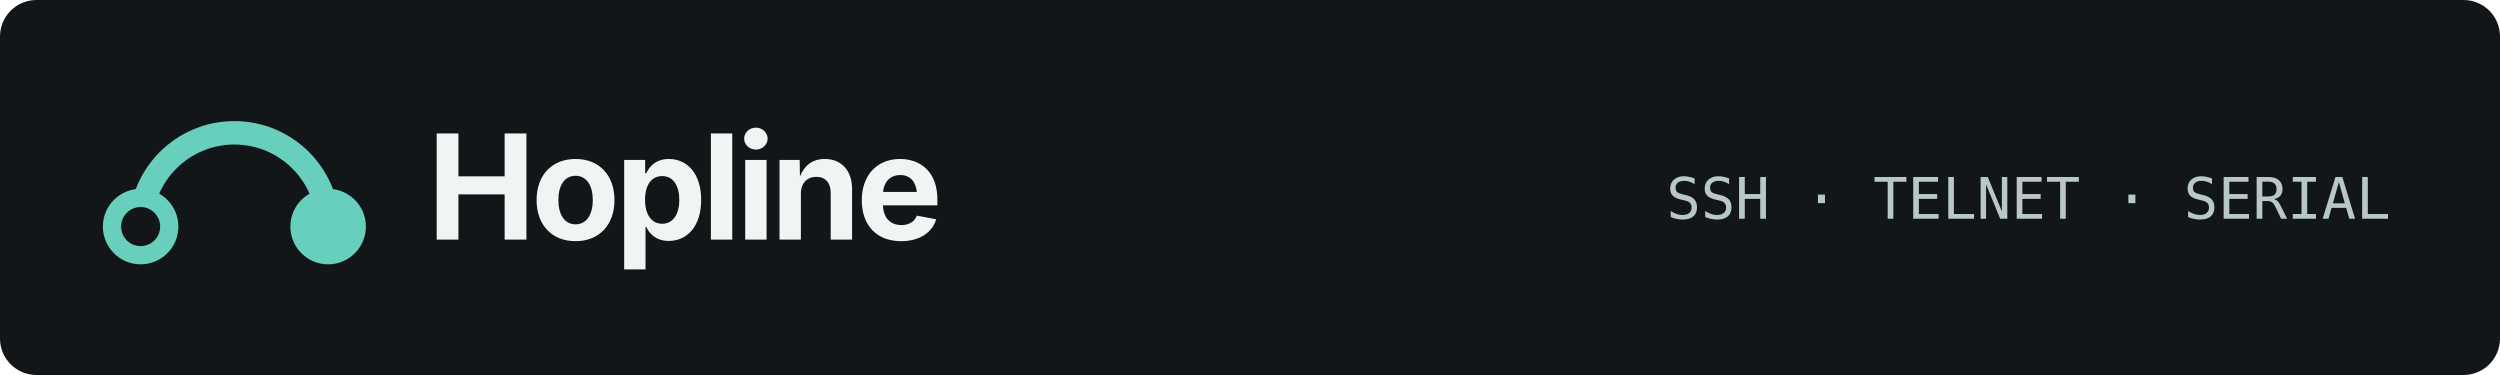
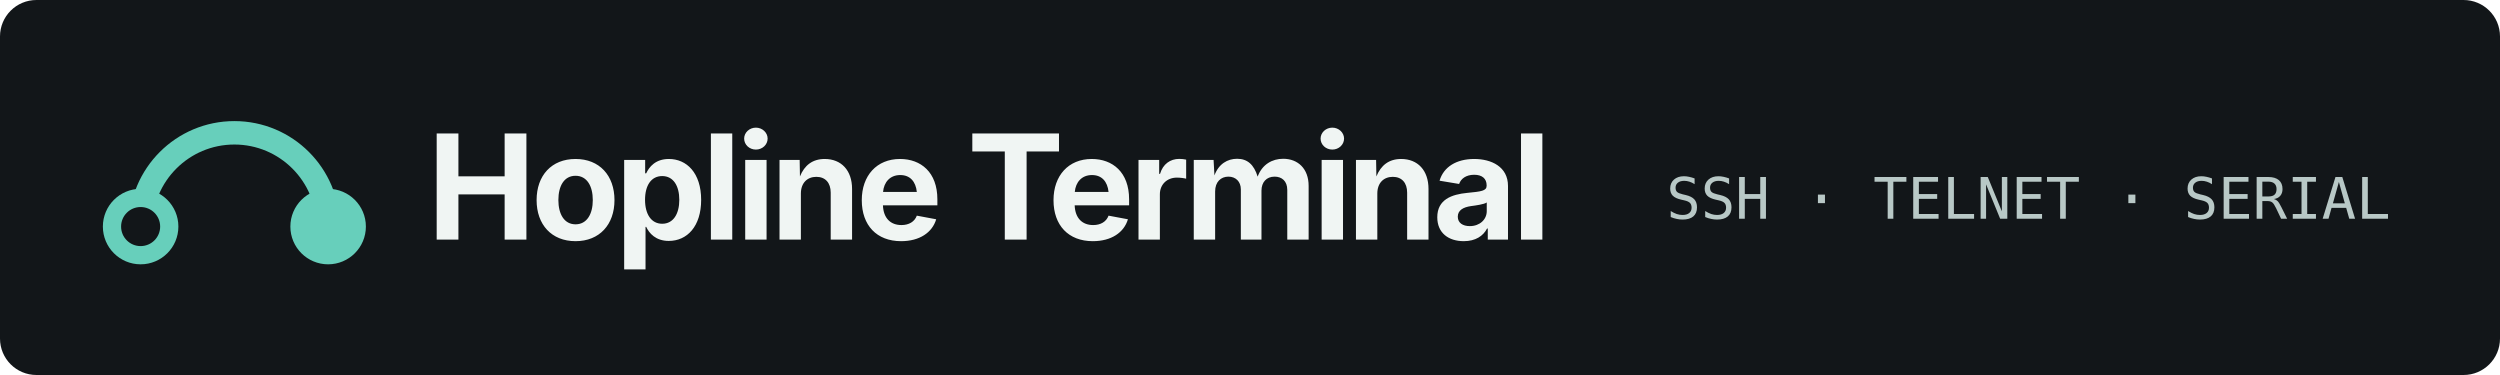
<svg xmlns="http://www.w3.org/2000/svg" viewBox="0 0 960 144" role="img" aria-labelledby="title desc">
  <style>
    .packet { animation: hop 2.4s cubic-bezier(.16,1,.3,1) 1 both; transform-origin: 90px 87px; }
    @keyframes hop { 0%,12% {transform: rotate(0);opacity:0} 24% {opacity:1} 78%,100% {transform:rotate(180deg);opacity:0} }
    @media (prefers-reduced-motion: reduce) { .packet {display:none} }
  </style>
  <rect width="960" height="144" rx="14" fill="#121619" />
  <g fill="none" stroke="#67cfbb">
    <path d="M54 87a36 36 0 0 1 72 0" stroke-width="9" />
    <circle cx="54" cy="87" r="11" fill="#121619" stroke-width="7" />
    <circle cx="126" cy="87" r="14" fill="#67cfbb" />
  </g>
  <circle class="packet" cx="54" cy="87" r="4" fill="#e2fff8" opacity="0" />
-   <text x="164" y="92" fill="#f0f5f3" font-family="Inter,Segoe UI,Arial,sans-serif" font-size="56" font-weight="650" letter-spacing="-2">Hopline</text>
+   <text x="164" y="92" fill="#f0f5f3" font-family="Inter,Segoe UI,Arial,sans-serif" font-size="56" font-weight="650" letter-spacing="-2">Hopline Terminal</text>
  <text x="918" y="84" text-anchor="end" fill="#b8c8c6" font-family="ui-monospace,Consolas,monospace" font-size="22">SSH · TELNET · SERIAL</text>
</svg>
